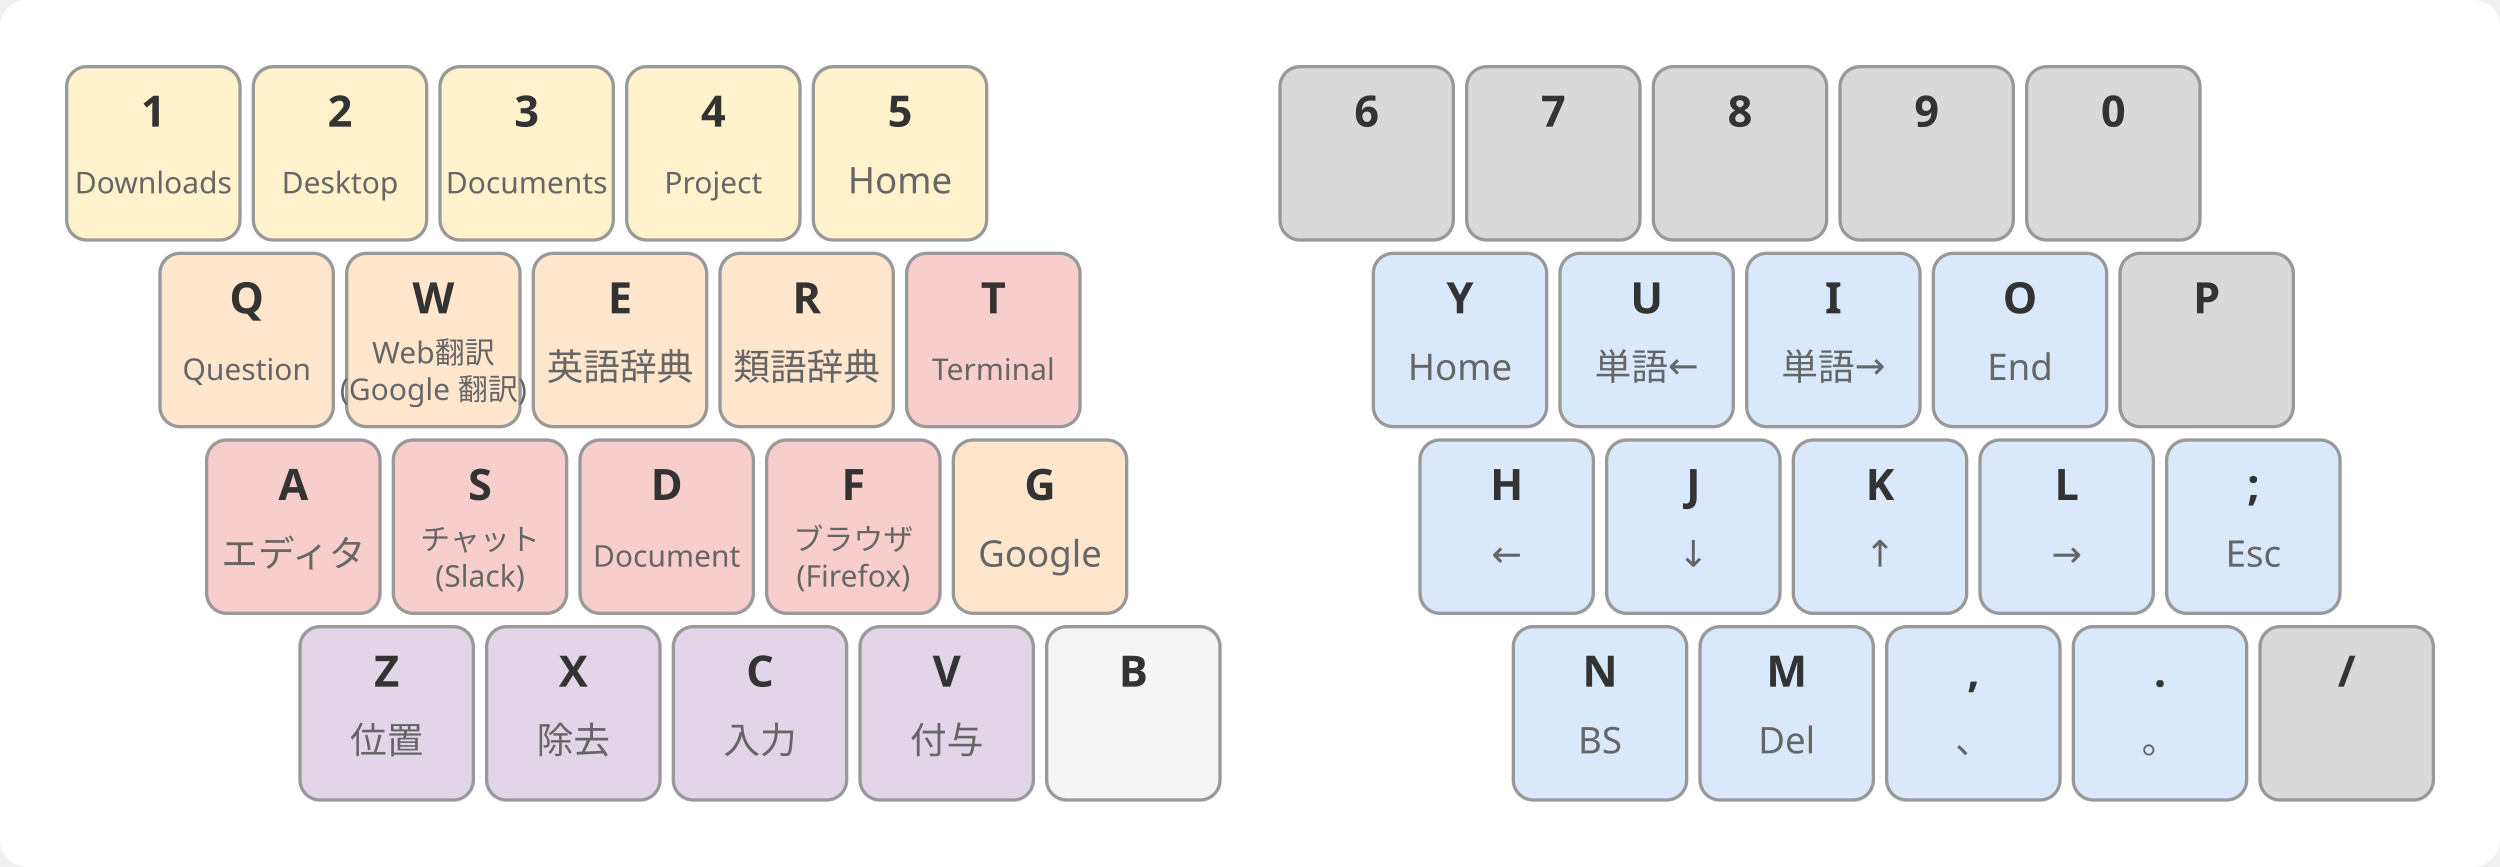
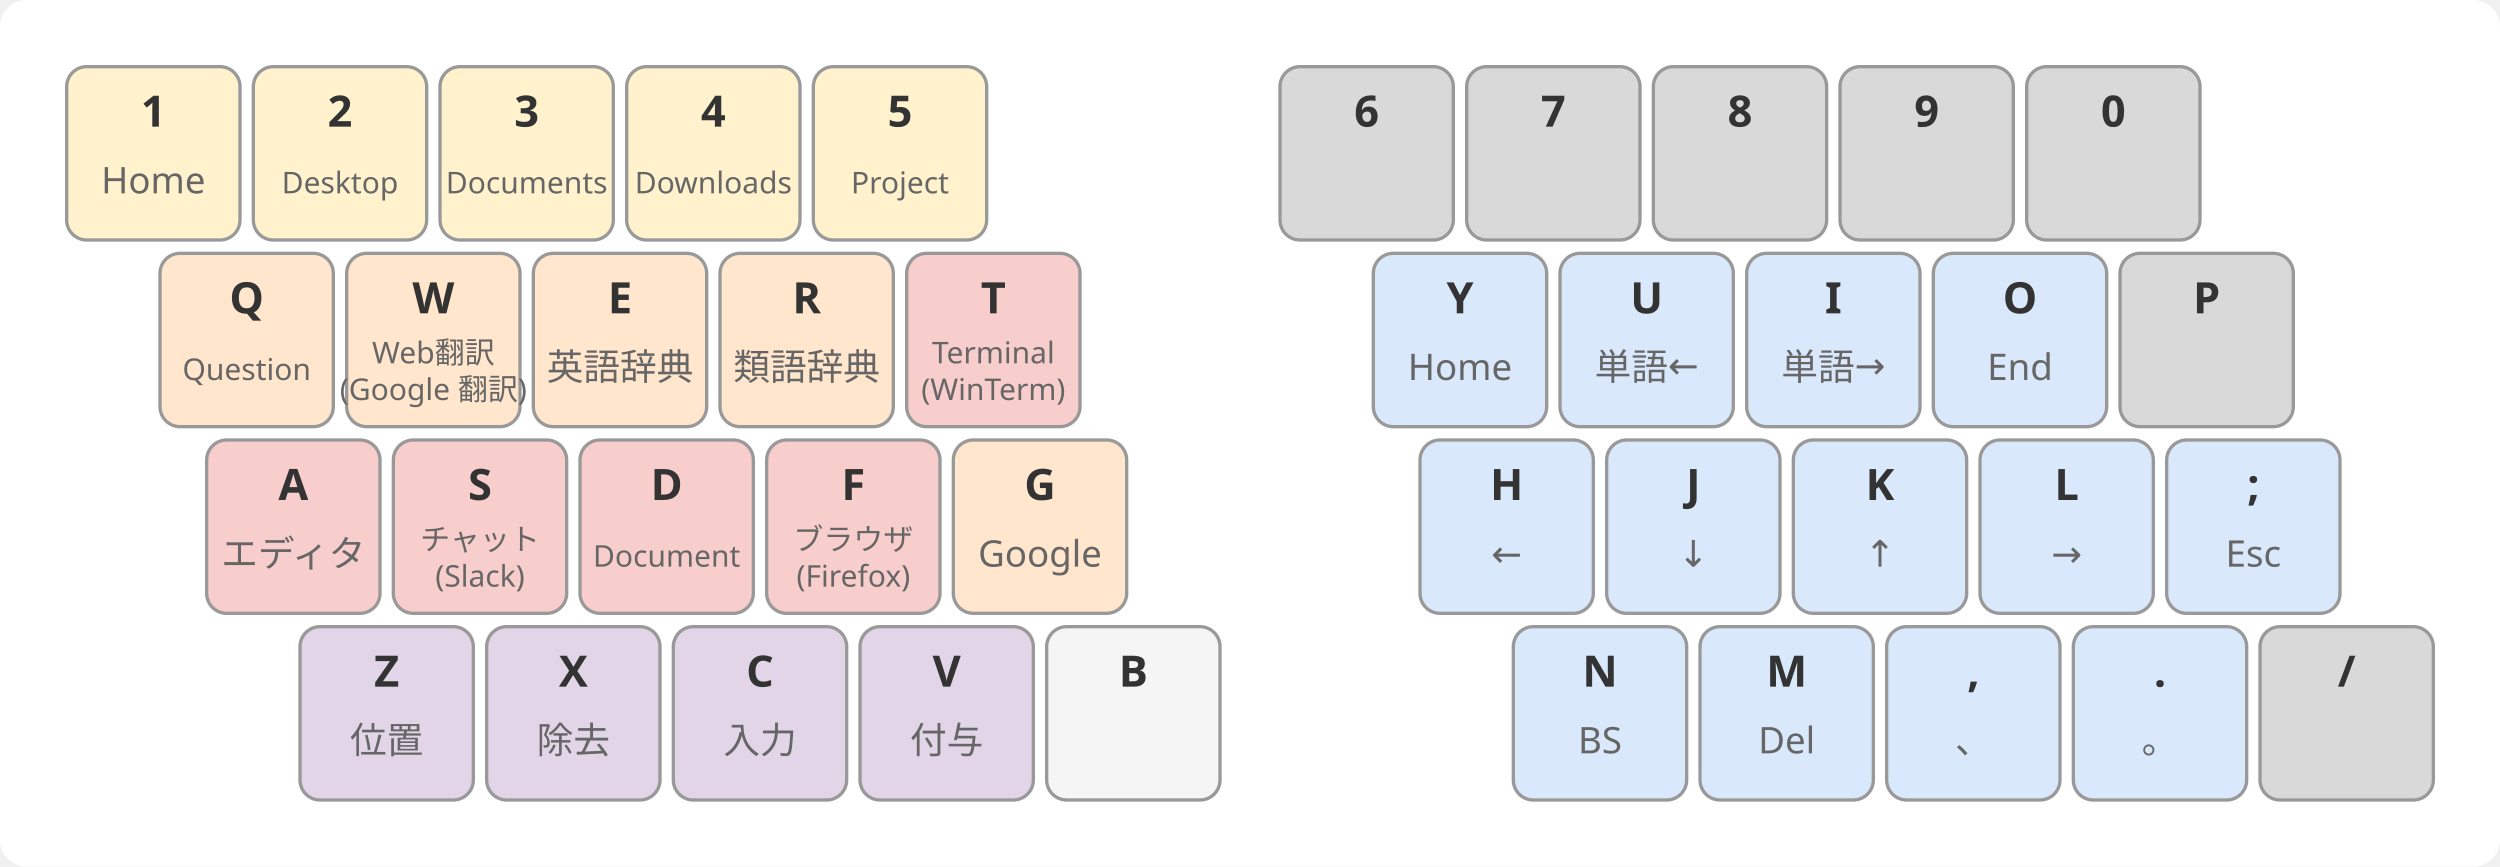
<svg xmlns="http://www.w3.org/2000/svg" viewBox="0 0 750 260" width="750" height="260" font-family="sans-serif">
  <rect width="750" height="260" fill="#ffffff" rx="8" />
  <rect x="20" y="20" width="52" height="52" rx="6" fill="#fff2cc" stroke="#999" stroke-width="1" />
  <text x="46" y="38" text-anchor="middle" font-size="13" font-weight="bold" fill="#333">1</text>
-   <text x="46" y="58" text-anchor="middle" font-size="9" fill="#666">Downloads</text>
+   <text x="46" y="58" text-anchor="middle" font-size="11" fill="#666">Home</text>
  <rect x="76" y="20" width="52" height="52" rx="6" fill="#fff2cc" stroke="#999" stroke-width="1" />
  <text x="102" y="38" text-anchor="middle" font-size="13" font-weight="bold" fill="#333">2</text>
  <text x="102" y="58" text-anchor="middle" font-size="9" fill="#666">Desktop</text>
  <rect x="132" y="20" width="52" height="52" rx="6" fill="#fff2cc" stroke="#999" stroke-width="1" />
  <text x="158" y="38" text-anchor="middle" font-size="13" font-weight="bold" fill="#333">3</text>
  <text x="158" y="58" text-anchor="middle" font-size="9" fill="#666">Documents</text>
  <rect x="188" y="20" width="52" height="52" rx="6" fill="#fff2cc" stroke="#999" stroke-width="1" />
  <text x="214" y="38" text-anchor="middle" font-size="13" font-weight="bold" fill="#333">4</text>
-   <text x="214" y="58" text-anchor="middle" font-size="9" fill="#666">Project</text>
+   <text x="214" y="58" text-anchor="middle" font-size="9" fill="#666">Downloads</text>
  <rect x="244" y="20" width="52" height="52" rx="6" fill="#fff2cc" stroke="#999" stroke-width="1" />
  <text x="270" y="38" text-anchor="middle" font-size="13" font-weight="bold" fill="#333">5</text>
-   <text x="270" y="58" text-anchor="middle" font-size="11" fill="#666">Home</text>
+   <text x="270" y="58" text-anchor="middle" font-size="9" fill="#666">Project</text>
  <rect x="384" y="20" width="52" height="52" rx="6" fill="#d9d9d9" stroke="#999" stroke-width="1" />
  <text x="410" y="38" text-anchor="middle" font-size="13" font-weight="bold" fill="#333">6</text>
  <rect x="440" y="20" width="52" height="52" rx="6" fill="#d9d9d9" stroke="#999" stroke-width="1" />
  <text x="466" y="38" text-anchor="middle" font-size="13" font-weight="bold" fill="#333">7</text>
  <rect x="496" y="20" width="52" height="52" rx="6" fill="#d9d9d9" stroke="#999" stroke-width="1" />
  <text x="522" y="38" text-anchor="middle" font-size="13" font-weight="bold" fill="#333">8</text>
  <rect x="552" y="20" width="52" height="52" rx="6" fill="#d9d9d9" stroke="#999" stroke-width="1" />
  <text x="578" y="38" text-anchor="middle" font-size="13" font-weight="bold" fill="#333">9</text>
  <rect x="608" y="20" width="52" height="52" rx="6" fill="#d9d9d9" stroke="#999" stroke-width="1" />
  <text x="634" y="38" text-anchor="middle" font-size="13" font-weight="bold" fill="#333">0</text>
  <rect x="48" y="76" width="52" height="52" rx="6" fill="#ffe6cc" stroke="#999" stroke-width="1" />
  <text x="74" y="94" text-anchor="middle" font-size="13" font-weight="bold" fill="#333">Q</text>
  <text x="74" y="114" text-anchor="middle" font-size="9" fill="#666">Question</text>
  <rect x="104" y="76" width="52" height="52" rx="6" fill="#ffe6cc" stroke="#999" stroke-width="1" />
  <text x="130" y="94" text-anchor="middle" font-size="13" font-weight="bold" fill="#333">W</text>
  <text x="130" y="109" text-anchor="middle" font-size="9" fill="#666">Web翻訳</text>
  <text x="130" y="120" text-anchor="middle" font-size="9" fill="#666">(Google 翻訳)</text>
  <rect x="160" y="76" width="52" height="52" rx="6" fill="#ffe6cc" stroke="#999" stroke-width="1" />
  <text x="186" y="94" text-anchor="middle" font-size="13" font-weight="bold" fill="#333">E</text>
  <text x="186" y="114" text-anchor="middle" font-size="11" fill="#666">英語辞典</text>
  <rect x="216" y="76" width="52" height="52" rx="6" fill="#ffe6cc" stroke="#999" stroke-width="1" />
  <text x="242" y="94" text-anchor="middle" font-size="13" font-weight="bold" fill="#333">R</text>
  <text x="242" y="114" text-anchor="middle" font-size="11" fill="#666">類語辞典</text>
  <rect x="272" y="76" width="52" height="52" rx="6" fill="#f8cecc" stroke="#999" stroke-width="1" />
  <text x="298" y="94" text-anchor="middle" font-size="13" font-weight="bold" fill="#333">T</text>
-   <text x="298" y="114" text-anchor="middle" font-size="9" fill="#666">Terminal</text>
+   <text x="298" y="109" text-anchor="middle" font-size="9" fill="#666">Terminal</text>
+   <text x="298" y="120" text-anchor="middle" font-size="9" fill="#666">(WinTerm)</text>
  <rect x="412" y="76" width="52" height="52" rx="6" fill="#dae8fc" stroke="#999" stroke-width="1" />
  <text x="438" y="94" text-anchor="middle" font-size="13" font-weight="bold" fill="#333">Y</text>
  <text x="438" y="114" text-anchor="middle" font-size="11" fill="#666">Home</text>
  <rect x="468" y="76" width="52" height="52" rx="6" fill="#dae8fc" stroke="#999" stroke-width="1" />
  <text x="494" y="94" text-anchor="middle" font-size="13" font-weight="bold" fill="#333">U</text>
  <text x="494" y="114" text-anchor="middle" font-size="11" fill="#666">単語←</text>
  <rect x="524" y="76" width="52" height="52" rx="6" fill="#dae8fc" stroke="#999" stroke-width="1" />
  <text x="550" y="94" text-anchor="middle" font-size="13" font-weight="bold" fill="#333">I</text>
  <text x="550" y="114" text-anchor="middle" font-size="11" fill="#666">単語→</text>
  <rect x="580" y="76" width="52" height="52" rx="6" fill="#dae8fc" stroke="#999" stroke-width="1" />
  <text x="606" y="94" text-anchor="middle" font-size="13" font-weight="bold" fill="#333">O</text>
  <text x="606" y="114" text-anchor="middle" font-size="11" fill="#666">End</text>
  <rect x="636" y="76" width="52" height="52" rx="6" fill="#d9d9d9" stroke="#999" stroke-width="1" />
  <text x="662" y="94" text-anchor="middle" font-size="13" font-weight="bold" fill="#333">P</text>
  <rect x="62" y="132" width="52" height="52" rx="6" fill="#f8cecc" stroke="#999" stroke-width="1" />
  <text x="88" y="150" text-anchor="middle" font-size="13" font-weight="bold" fill="#333">A</text>
  <text x="88" y="170" text-anchor="middle" font-size="11" fill="#666">エディタ</text>
  <rect x="118" y="132" width="52" height="52" rx="6" fill="#f8cecc" stroke="#999" stroke-width="1" />
  <text x="144" y="150" text-anchor="middle" font-size="13" font-weight="bold" fill="#333">S</text>
  <text x="144" y="165" text-anchor="middle" font-size="9" fill="#666">チャット</text>
  <text x="144" y="176" text-anchor="middle" font-size="9" fill="#666">(Slack)</text>
  <rect x="174" y="132" width="52" height="52" rx="6" fill="#f8cecc" stroke="#999" stroke-width="1" />
  <text x="200" y="150" text-anchor="middle" font-size="13" font-weight="bold" fill="#333">D</text>
  <text x="200" y="170" text-anchor="middle" font-size="9" fill="#666">Document</text>
  <rect x="230" y="132" width="52" height="52" rx="6" fill="#f8cecc" stroke="#999" stroke-width="1" />
  <text x="256" y="150" text-anchor="middle" font-size="13" font-weight="bold" fill="#333">F</text>
  <text x="256" y="165" text-anchor="middle" font-size="9" fill="#666">ブラウザ</text>
  <text x="256" y="176" text-anchor="middle" font-size="9" fill="#666">(Firefox)</text>
  <rect x="286" y="132" width="52" height="52" rx="6" fill="#ffe6cc" stroke="#999" stroke-width="1" />
  <text x="312" y="150" text-anchor="middle" font-size="13" font-weight="bold" fill="#333">G</text>
  <text x="312" y="170" text-anchor="middle" font-size="11" fill="#666">Google</text>
  <rect x="426" y="132" width="52" height="52" rx="6" fill="#dae8fc" stroke="#999" stroke-width="1" />
  <text x="452" y="150" text-anchor="middle" font-size="13" font-weight="bold" fill="#333">H</text>
  <text x="452" y="170" text-anchor="middle" font-size="11" fill="#666">←</text>
  <rect x="482" y="132" width="52" height="52" rx="6" fill="#dae8fc" stroke="#999" stroke-width="1" />
  <text x="508" y="150" text-anchor="middle" font-size="13" font-weight="bold" fill="#333">J</text>
  <text x="508" y="170" text-anchor="middle" font-size="11" fill="#666">↓</text>
  <rect x="538" y="132" width="52" height="52" rx="6" fill="#dae8fc" stroke="#999" stroke-width="1" />
  <text x="564" y="150" text-anchor="middle" font-size="13" font-weight="bold" fill="#333">K</text>
  <text x="564" y="170" text-anchor="middle" font-size="11" fill="#666">↑</text>
  <rect x="594" y="132" width="52" height="52" rx="6" fill="#dae8fc" stroke="#999" stroke-width="1" />
  <text x="620" y="150" text-anchor="middle" font-size="13" font-weight="bold" fill="#333">L</text>
  <text x="620" y="170" text-anchor="middle" font-size="11" fill="#666">→</text>
  <rect x="650" y="132" width="52" height="52" rx="6" fill="#dae8fc" stroke="#999" stroke-width="1" />
  <text x="676" y="150" text-anchor="middle" font-size="13" font-weight="bold" fill="#333">;</text>
  <text x="676" y="170" text-anchor="middle" font-size="11" fill="#666">Esc</text>
  <rect x="90" y="188" width="52" height="52" rx="6" fill="#e1d5e7" stroke="#999" stroke-width="1" />
  <text x="116" y="206" text-anchor="middle" font-size="13" font-weight="bold" fill="#333">Z</text>
  <text x="116" y="226" text-anchor="middle" font-size="11" fill="#666">位置</text>
  <rect x="146" y="188" width="52" height="52" rx="6" fill="#e1d5e7" stroke="#999" stroke-width="1" />
  <text x="172" y="206" text-anchor="middle" font-size="13" font-weight="bold" fill="#333">X</text>
  <text x="172" y="226" text-anchor="middle" font-size="11" fill="#666">除去</text>
  <rect x="202" y="188" width="52" height="52" rx="6" fill="#e1d5e7" stroke="#999" stroke-width="1" />
  <text x="228" y="206" text-anchor="middle" font-size="13" font-weight="bold" fill="#333">C</text>
  <text x="228" y="226" text-anchor="middle" font-size="11" fill="#666">入力</text>
  <rect x="258" y="188" width="52" height="52" rx="6" fill="#e1d5e7" stroke="#999" stroke-width="1" />
  <text x="284" y="206" text-anchor="middle" font-size="13" font-weight="bold" fill="#333">V</text>
  <text x="284" y="226" text-anchor="middle" font-size="11" fill="#666">付与</text>
  <rect x="314" y="188" width="52" height="52" rx="6" fill="#f5f5f5" stroke="#999" stroke-width="1" />
  <text x="340" y="206" text-anchor="middle" font-size="13" font-weight="bold" fill="#333">B</text>
  <rect x="454" y="188" width="52" height="52" rx="6" fill="#dae8fc" stroke="#999" stroke-width="1" />
  <text x="480" y="206" text-anchor="middle" font-size="13" font-weight="bold" fill="#333">N</text>
  <text x="480" y="226" text-anchor="middle" font-size="11" fill="#666">BS</text>
  <rect x="510" y="188" width="52" height="52" rx="6" fill="#dae8fc" stroke="#999" stroke-width="1" />
  <text x="536" y="206" text-anchor="middle" font-size="13" font-weight="bold" fill="#333">M</text>
  <text x="536" y="226" text-anchor="middle" font-size="11" fill="#666">Del</text>
  <rect x="566" y="188" width="52" height="52" rx="6" fill="#dae8fc" stroke="#999" stroke-width="1" />
  <text x="592" y="206" text-anchor="middle" font-size="13" font-weight="bold" fill="#333">,</text>
  <text x="592" y="226" text-anchor="middle" font-size="11" fill="#666">、</text>
  <rect x="622" y="188" width="52" height="52" rx="6" fill="#dae8fc" stroke="#999" stroke-width="1" />
  <text x="648" y="206" text-anchor="middle" font-size="13" font-weight="bold" fill="#333">.</text>
  <text x="648" y="226" text-anchor="middle" font-size="11" fill="#666">。</text>
  <rect x="678" y="188" width="52" height="52" rx="6" fill="#d9d9d9" stroke="#999" stroke-width="1" />
  <text x="704" y="206" text-anchor="middle" font-size="13" font-weight="bold" fill="#333">/</text>
</svg>
